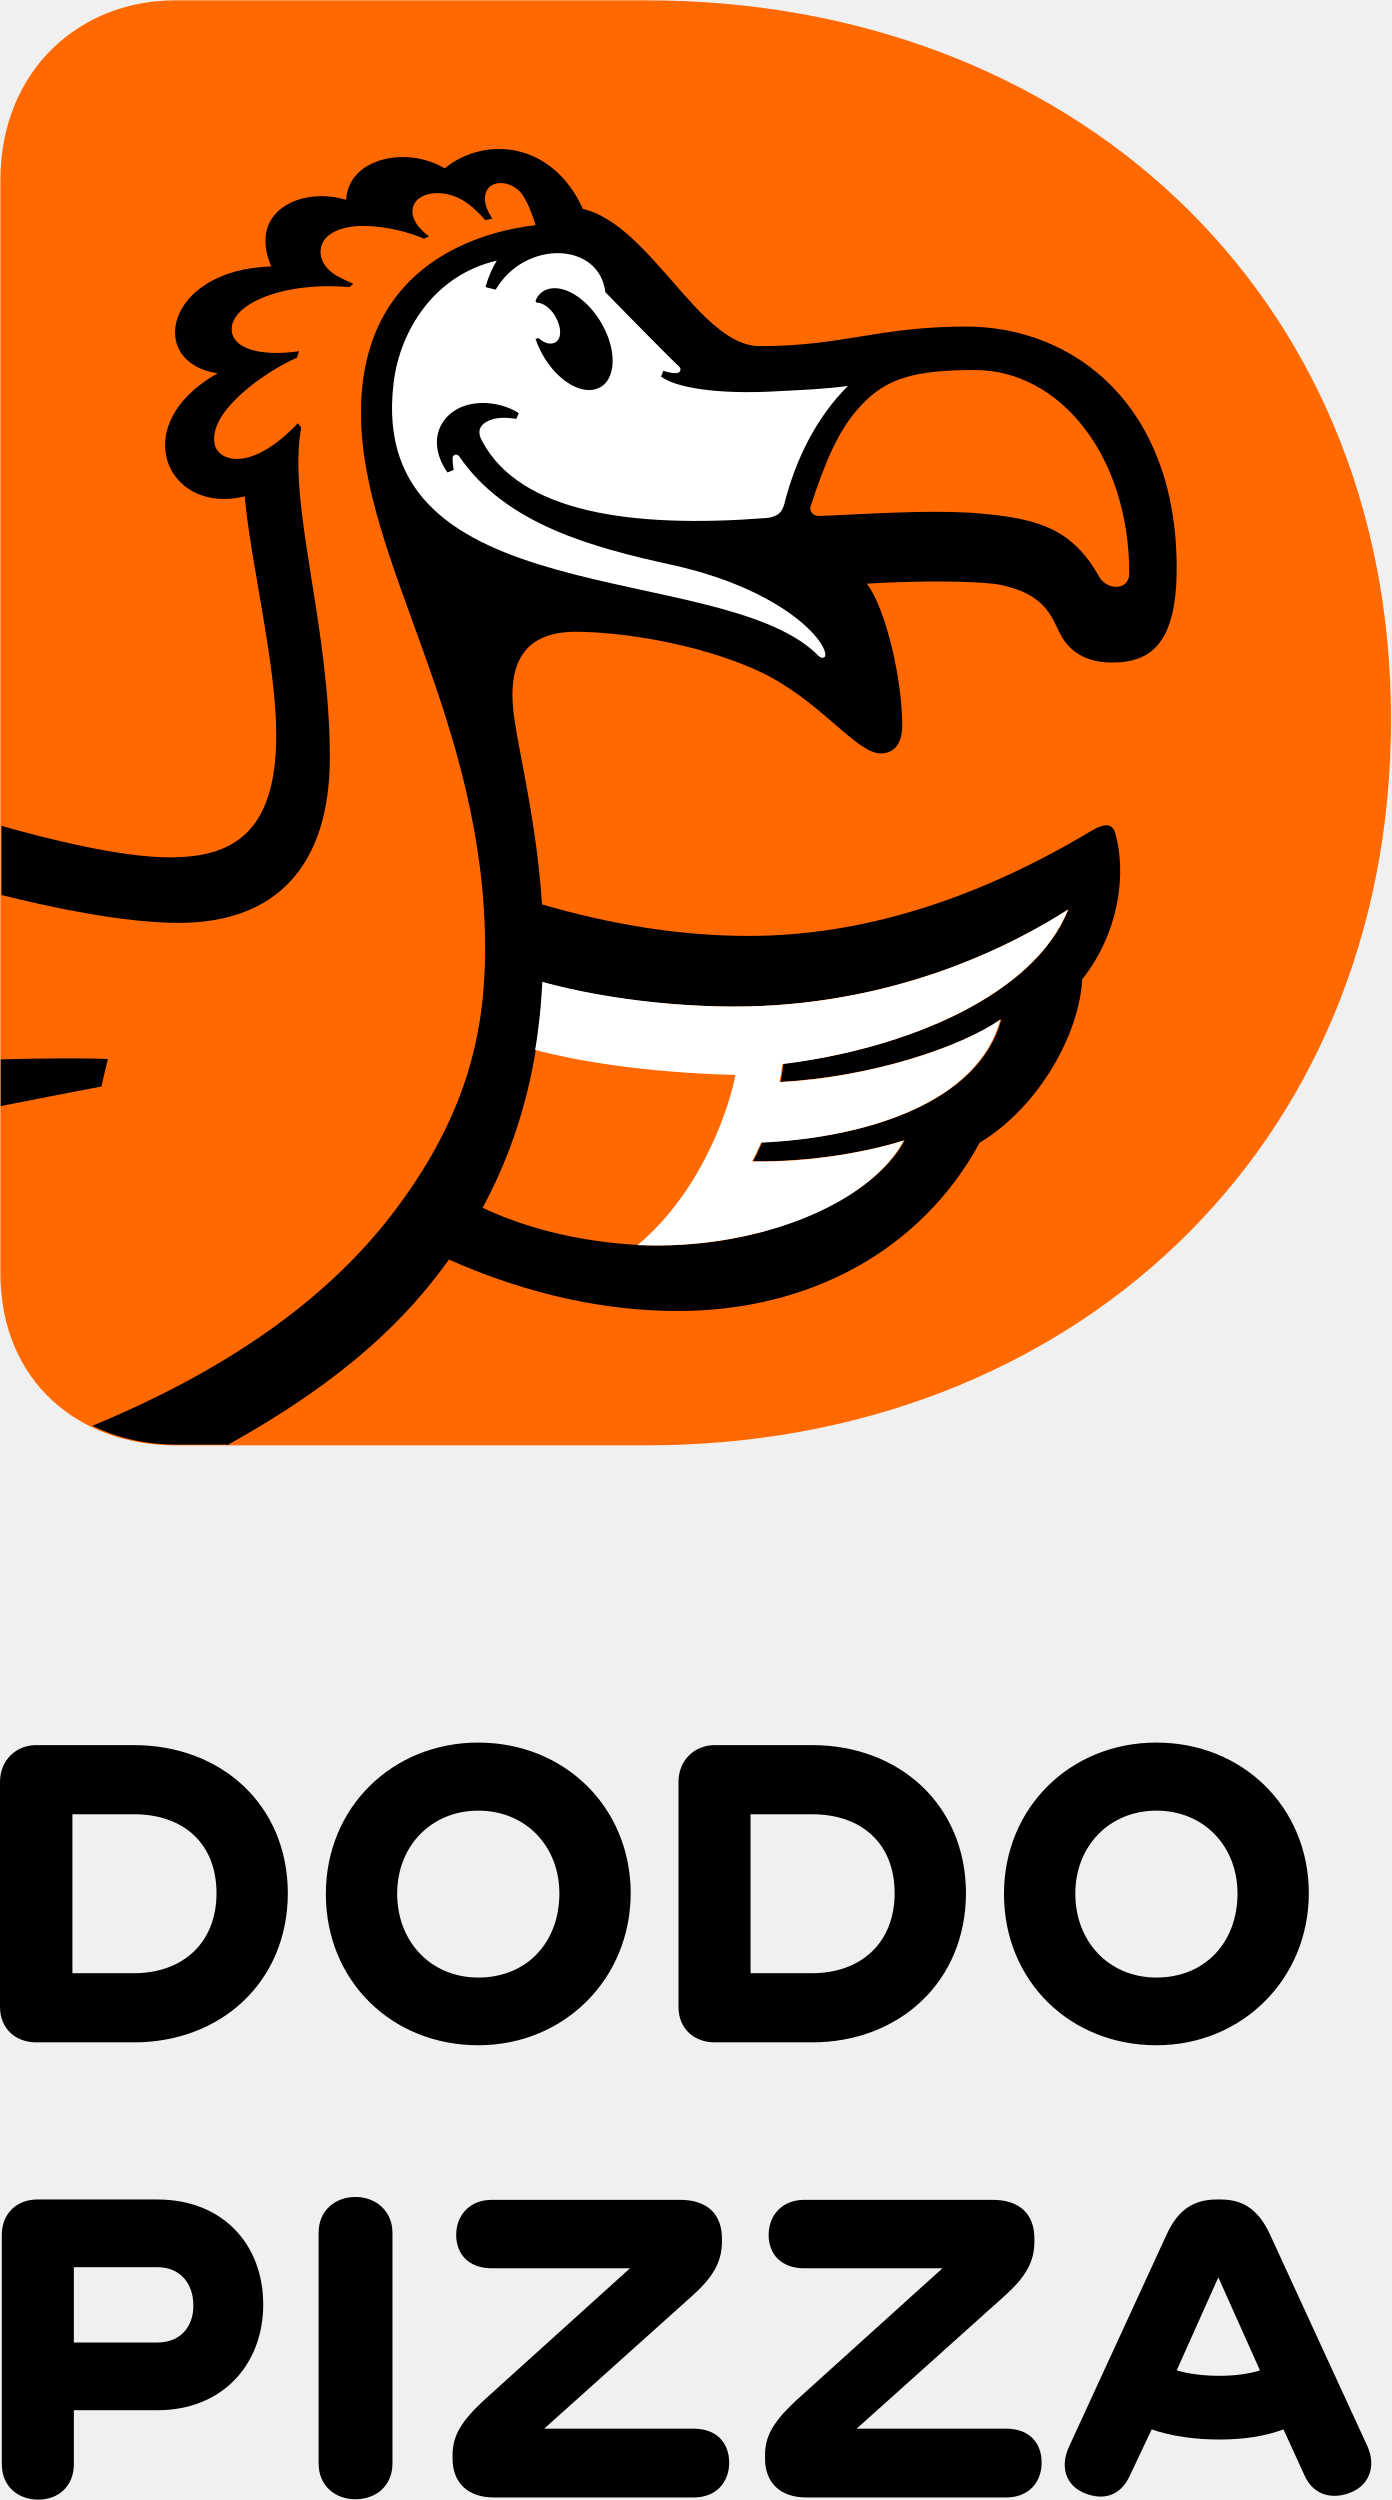
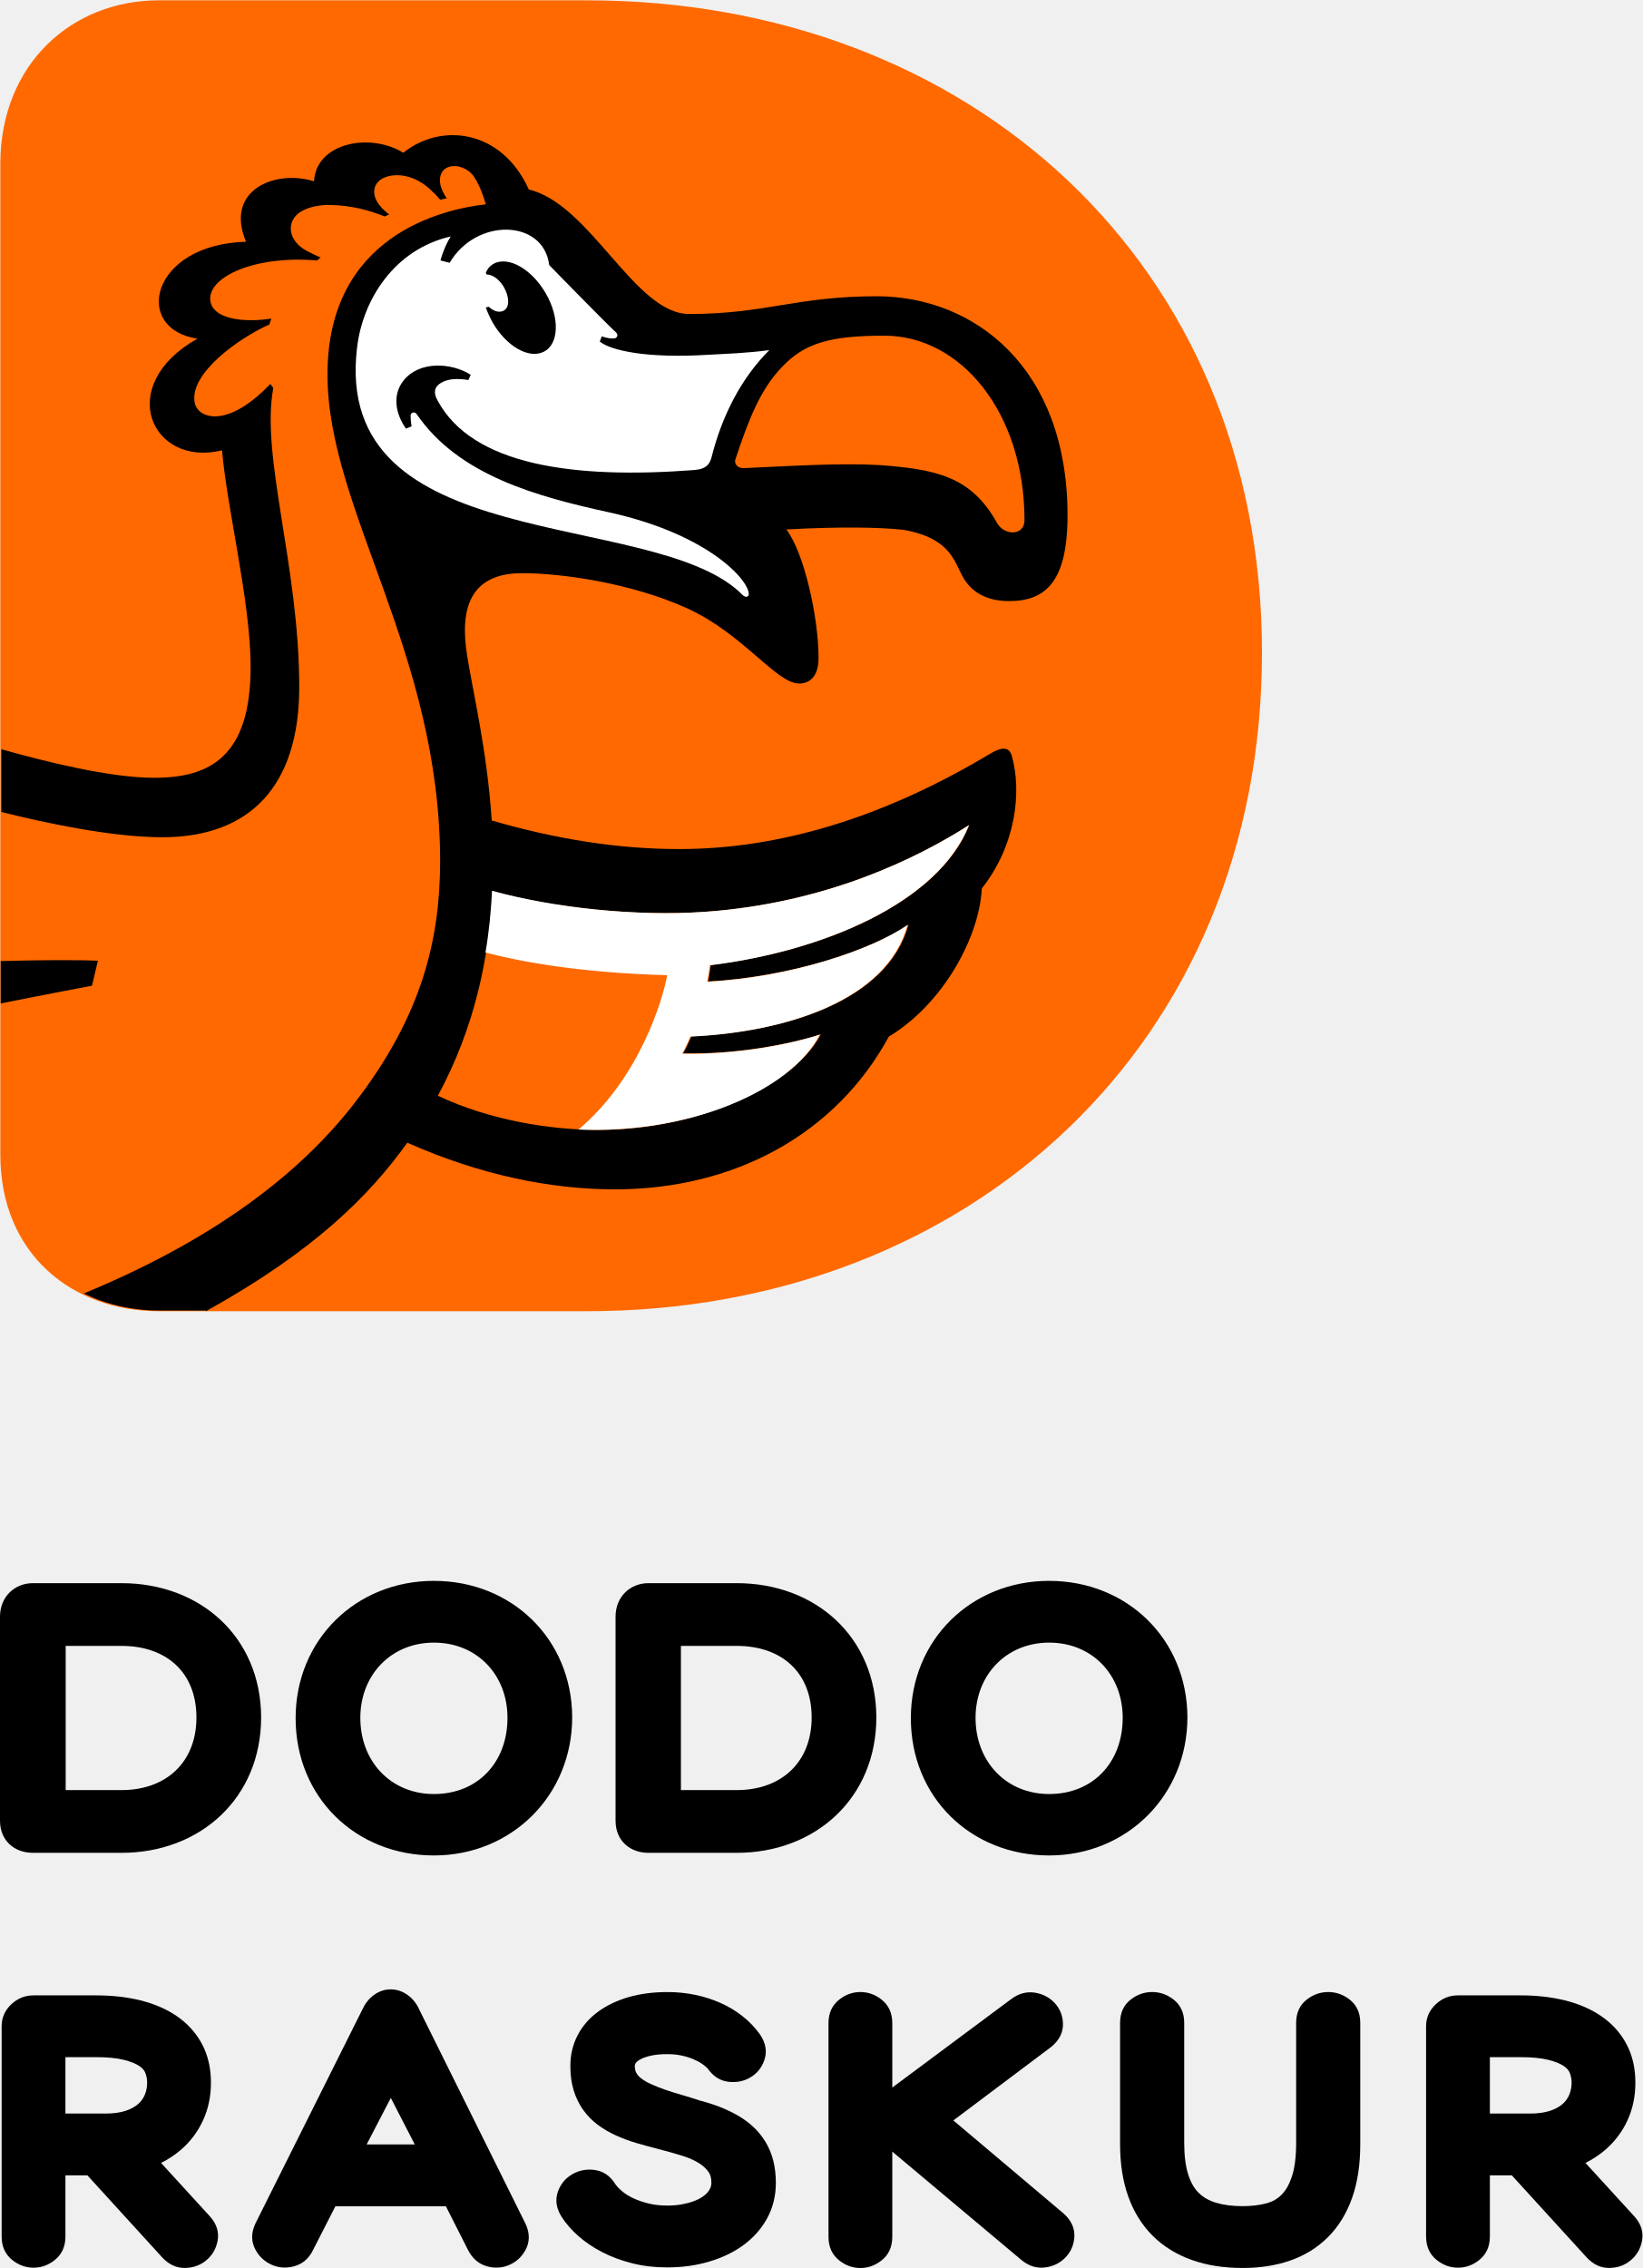
- <svg xmlns="http://www.w3.org/2000/svg" version="1.1" id="Слой_1" x="0px" y="0px" viewBox="0 0 384.2 690.5" style="enable-background:new 0 0 384.2 690.5;" xml:space="preserve">
+ <svg xmlns="http://www.w3.org/2000/svg" version="1.1" id="Слой_1" x="0px" y="0px" viewBox="0 0 500.05 690.5" style="enable-background:new 0 0 500.05 690.5;" xml:space="preserve">
  <style type="text/css">
	.st0{fill:#FF6900;}
	.st1{fill:#FFFFFF;}
</style>
  <g>
    <g>
      <g>
        <path class="st0" d="M178.7,0.1c116.2,0,205.5,79.9,205.5,198.6c0,119.3-89.3,200.5-205.5,200.5H48.3     c-26.3,0-48.2-17.4-48.2-47.7V49.7C0.2,19.4,22,0.1,48.3,0.1H178.7z" />
        <path d="M62.7,399.2c33.3-18.5,49.9-35.4,61.3-51.3c22.3,9.9,43.8,14.2,63.2,14.2c36.3,0,67.2-16.7,83.4-46.5     c16.6-10,27.6-30.4,28.3-45.1c10.3-13,12.3-29.4,9.1-40.5c-0.8-2.6-2.9-2.7-6.6-0.5c-32.7,19.6-64.4,29-94.6,29     c-18.3,0-37.1-2.9-57.1-8.7c-1.4-21.4-5.8-39.4-7.5-50.3c-2.3-14.4,1-25,16.8-25c11.6,0,33,2.9,50.2,10.7     c17,7.7,27.1,22.9,34.1,22.9c2.9,0,5.9-1.8,5.9-7.8c0-12.3-4.4-32.1-9.8-39.1c15.9-0.9,28.5-0.7,35.6,0.1     c14.8,2.6,15.5,10,18.4,14.8c2.9,4.8,7.8,6.9,13.8,6.9c11,0,17.8-5.7,17.8-26.1c0-45-28.4-66.7-58.1-66.7     c-24.4,0-33.9,5.4-57.1,5.4c-16.5,0-30.1-33.5-48.8-37.9c-8.3-18.4-26.8-20.4-38.2-11.2c-10.4-6.3-26.6-2.9-27.2,8.7     c-11.9-3.7-27.3,2.7-20.7,18.4c-29.2,0.8-34.6,26.6-14.8,29.5c-25.5,14.4-13.8,39.3,7.5,34c1.5,17.7,8.7,46.2,8.7,65.9     c0,27.4-12.4,33.8-29.4,33.8c-13.4,0-33.1-4.9-46.5-8.7v19.1c13.5,3.4,33.8,7.7,49,7.7c26.8,0,41.7-15.7,41.7-45.7     c0-36.8-11.8-70.2-7.9-91.1l-0.9-1.2c-13.4,14-22.1,10.3-23,5.8c-1.9-9,13.8-20,22.7-23.9c0.2-0.6,0.4-1.2,0.6-1.8     c-8.4,1.3-18.2,0.2-18.6-5.8c-0.4-7.1,13.9-13.5,32.5-11.9c0.4-0.3,0.7-0.6,1.1-0.9c-1.2-0.5-2.4-1.1-4-1.9     c-4.8-2.5-6-6.6-4.4-9.6c1.7-3.3,7-4.6,11.3-4.5c6.7,0.1,12.4,1.8,16.6,3.5c0.5-0.2,0.9-0.4,1.4-0.6c-1.6-1.2-2.9-2.5-3.7-3.9     c-1.2-2-1.4-4.7,0.8-6.5c2.6-2.1,9.2-2.8,15.2,2.6c1.2,1.1,2.3,2.2,3.2,3.3c0.7-0.1,1.3-0.3,2-0.4c-1-1.5-1.8-3.1-2-4.6     c-0.3-2,0.3-4.2,2.7-5c2.6-0.8,5.9,0.5,7.6,3c1.8,2.7,2.9,6,3.6,8.4c-13.2,1.5-48.2,9.5-48.2,51.8c0,41.2,34.3,84.5,34.3,148.4     c-0.1,23.2-5.2,46.5-26.2,73.6c-16.3,21-42.1,41.2-82.3,57.8c6.9,3.4,14.8,5.2,23.2,5.2H62.7z M223.9,139.8     c4-12,7.5-21.1,14.1-28c6.9-7.3,14.5-9.6,31.3-9.6c23.2,0,42.6,23.4,42.6,56.2c0,4.9-6.5,4.8-8.6,0.4     c-7.9-13.9-18.6-15.9-35.4-17.2c-12.4-0.7-27.4,0.3-41,0.9C224.2,142.7,223.5,141,223.9,139.8z M149.9,271.3     c18.3,5.1,43.7,7.8,64.8,6.3c37-2.6,64.7-16.4,80.4-26.4c-9.4,23.7-44.6,38.4-78.7,42.6c-0.2,1.7-0.5,3.4-0.8,5     c25.6-1.4,49.9-9.7,61-17.3c-6.3,23.3-37.6,32.7-66.1,34c-0.8,1.8-1.6,3.6-2.5,5.2c16.6,0.3,32.4-2.8,41.9-5.8     c-8.5,16.2-37.8,29.1-67.7,29.1c-14.7,0-33-2.9-48.9-10.4C144.6,312.7,149,291.2,149.9,271.3z" />
        <path d="M0.2,305.5c14-2.8,27.8-5.4,27.8-5.4l1.8-7.6c-6.3-0.3-18.9-0.2-29.6,0.1V305.5z" />
        <path class="st1" d="M151.2,79.9c4.9-1.6,11.9,3.2,15.7,10.8c3.8,7.6,2.8,15.1-2.1,16.7c-4.9,1.7-11.9-3.1-15.6-10.7     c-0.5-1-0.9-2-1.3-3.1l0.9-0.2c1.6,1.5,3.4,1.9,4.7,1.1c1.7-1.1,1.5-4.1,0.1-6.7c-1-2.1-3.4-4.3-5.4-4.2l-0.3-0.5     C148.5,81.5,149.7,80.4,151.2,79.9 M185.5,156c-21.9-4.8-45.9-11.2-58.7-30c-0.2-0.3-0.7-0.5-1.1-0.4c-0.4,0.1-0.7,0.5-0.7,0.9     c0,1,0.1,2.1,0.3,3.3l-1.7,0.7c-3.4-4.8-4.1-10.5-0.7-14.7c4.8-6,14.6-5.4,20.4-1.7l-0.7,1.6c-3.1-0.5-6.1-0.5-8.4,0.9     c-2,1.2-2.3,3-1,5.3c10.6,19.8,41.5,24,78.2,21.2c3.8-0.3,4.7-2,5.2-3.8c3.2-12.7,9-24.1,17.6-32.7c-6.7,0.9-12.9,1.1-18.4,1.4     c-19,1.2-29.8-1.3-33.2-4l0.6-1.6c2,0.7,4.1,0.9,4.5,0.3c0.6-0.8,0.1-1.3-0.8-2.1c-3.6-3.4-19.8-20-19.7-19.9     c-1.7-14-22.2-14.5-30.3-0.7l-2.8-0.7c0.8-3,2-5.5,3.1-7.3c-17.1,3.9-26.8,19.2-28.5,33.9c-7.6,63.5,88.8,48.9,116.4,74.3     c0.5,0.4,1.8,2.3,2.8,1.1C228.9,177.7,216.8,162.9,185.5,156" />
        <path class="st1" d="M295,251.2c-15.6,10-43.4,23.8-80.4,26.4c-21,1.5-46.4-1.3-64.8-6.4c-0.3,6.1-0.9,12.4-2,18.8     c10.3,2.7,28.7,6.2,55.3,6.9c-1.2,7.1-8.4,31.4-27,47c33.8,1.4,64.5-11.7,73.5-28.9c-9.4,3-25.3,6.1-41.9,5.8     c0.9-1.6,1.7-3.4,2.5-5.2c28.4-1.3,59.8-10.7,66.1-34c-11,7.6-35.4,15.9-61,17.3c0.3-1.6,0.6-3.3,0.8-5     C250.4,289.7,285.6,274.9,295,251.2z" />
      </g>
    </g>
    <g>
      <path d="M37,482H10c-5.4,0-10,4-10,10.2v62.1c0,6.2,4.5,9.8,10,9.8H37c24,0,42.5-16.7,42.5-41.3C79.4,498.4,61,482,37,482z     M37,545H20v-43.9h17c13.7,0,22.8,8.1,22.8,21.8C59.8,536.5,50.6,545,37,545z M132.1,481.3c-23.7,0-42.1,17.9-42.1,41.8    c0,24.1,18.3,41.8,42.1,41.8c23.7,0,42.1-18.3,42.1-42.1C174.1,499,155.8,481.3,132.1,481.3z M132.1,546.2    c-13,0-22.4-9.8-22.4-23.2c0-13.1,9.4-22.9,22.4-22.9c13.1,0,22.4,9.8,22.4,22.9C154.5,536.4,145.6,546.2,132.1,546.2z M224.3,482    h-26.9c-5.4,0-10,4-10,10.2v62.1c0,6.2,4.5,9.8,10,9.8h26.9c24,0,42.5-16.7,42.5-41.3C266.7,498.4,248.3,482,224.3,482z     M224.3,545h-17v-43.9h17c13.7,0,22.8,8.1,22.8,21.8C247.1,536.5,237.9,545,224.3,545z M319.4,481.3c-23.7,0-42.1,17.9-42.1,41.8    c0,24.1,18.3,41.8,42.1,41.8c23.7,0,42.1-18.3,42.1-42.1C361.4,499,343.1,481.3,319.4,481.3z M319.4,546.2    c-13,0-22.4-9.8-22.4-23.2c0-13.1,9.4-22.9,22.4-22.9c13.1,0,22.4,9.8,22.4,22.9C341.8,536.4,332.9,546.2,319.4,546.2z" />
-       <path d="M43.5,607.5H10.3c-5.4,0-9.8,3.6-9.8,9.8v63.3c0,6.2,4.5,9.8,10.1,9.8c5.4,0,9.8-3.6,9.8-9.8v-14.9h23.1    c17.9,0,29.2-12.6,29.2-29.2C72.7,619.8,61.4,607.5,43.5,607.5z M43.5,647H20.4v-20.8h23.1c6.5,0,9.9,4.8,9.9,10.5    C53.5,642.4,50,647,43.5,647z" />
-       <path d="M98.2,606.8c-5.6,0-10.2,3.7-10.2,9.9v63.7c0,6.2,4.6,9.9,10.2,9.9s10.2-3.7,10.2-9.9v-63.7    C108.4,610.6,103.7,606.8,98.2,606.8z" />
-       <path d="M191.6,670.8h-41.3l40.9-36.7c5.8-5.2,8.2-9.4,8.2-15v-0.8c0-6.8-4.1-10.7-11.5-10.7h-52.1c-6.2,0-9.8,4.4-9.8,9.7    c0,5.4,3.6,9.2,9.8,9.2h38.2l-39.4,35.6c-7.7,6.9-9.6,11-9.6,16.1v0.9c0,6.6,4.2,10.7,11.4,10.7h55.2c6.2,0,9.8-4.2,9.8-9.6    C201.4,674.6,197.8,670.8,191.6,670.8z" />
-       <path d="M277.9,670.8h-41.3l40.9-36.7c5.8-5.2,8.2-9.4,8.2-15v-0.8c0-6.8-4.1-10.7-11.5-10.7h-52.1c-6.2,0-9.8,4.4-9.8,9.7    c0,5.4,3.6,9.2,9.8,9.2h38.2l-39.4,35.6c-7.7,6.9-9.6,11-9.6,16.1v0.9c0,6.6,4.2,10.7,11.4,10.7h55.2c6.2,0,9.8-4.2,9.8-9.6    C287.7,674.6,284.2,670.8,277.9,670.8z" />
-       <path d="M377.7,675.7l-27.1-58.9c-3.1-6.5-7.3-9.3-13.4-9.3h-1.1c-6.4,0-10.6,2.8-13.7,9.3l-27.1,58.9c-2.7,5.8-0.8,11,4.5,13    c4.8,1.9,9.6,0.8,12.2-4.8l6.1-12.9c5.4,1.9,12.2,2.8,18.6,2.8c6.8,0,12.7-0.9,17.8-2.8l5.8,12.7c2.5,5.6,7.7,6.6,12.3,4.9    C378.1,686.7,380.2,681.3,377.7,675.7z M336.8,656.2c-4.1,0-8.5-0.5-11.8-1.5l11.5-25.7l11.5,25.7    C344.9,655.7,340.9,656.2,336.8,656.2z" />
+       <path d="M0.5 680.89Q0.5 685.55 3.84 688.15Q6.73 690.4 10.21 690.4Q13.69 690.4 16.58 688.15Q19.92 685.55 19.92 680.89V662.29H26.6L49.31 687.19Q52.39 690.59 56.47 690.48Q60.12 690.38 62.8 688.16Q65.49 685.92 66.22 682.38Q67.06 678.24 63.83 674.7L49.03 658.51Q52.36 656.84 55.06 654.52Q59.42 650.76 61.82 645.53Q64.22 640.3 64.22 634.08Q64.22 627.42 61.5 622.32Q58.79 617.24 53.88 613.85Q49.16 610.61 42.79 609.03Q36.65 607.5 29.24 607.5H10.22Q6.33 607.5 3.47 610.19Q0.5 612.97 0.5 616.9ZM19.92 643.48V626.31H29.24Q34.44 626.31 37.73 627.13Q40.81 627.9 42.48 629.05Q43.78 629.95 44.21 631.02Q44.8 632.45 44.8 634.08Q44.8 636.01 44.09 637.75Q43.44 639.35 42.08 640.56Q40.63 641.84 38.26 642.64Q35.75 643.48 32.06 643.48H19.92Z" />
+       <path d="M142.38 684.8Q144.39 688.92 148.29 689.99Q151.81 690.95 155.05 689.56Q158.27 688.17 159.98 685.02Q161.98 681.34 160.02 677.09Q160 677.04 159.97 676.99L127.76 612.06Q126.45 609.08 124.19 607.45Q121.74 605.67 118.95 605.67Q116.12 605.67 113.7 607.48Q111.54 609.1 110.25 611.94L77.79 676.89Q77.76 676.94 77.74 676.99Q75.77 681.23 77.77 684.92Q79.46 688.05 82.65 689.48Q85.89 690.94 89.48 689.99Q93.47 688.93 95.38 684.87L102.11 671.7H135.74L142.38 684.8ZM111.62 652.89 118.98 638.72 126.28 652.89H111.62Z" />
+       <path d="M213.21 639.56Q210.39 638.62 207.54 637.8Q204.82 637.03 202.43 636.19Q200.1 635.38 198.1 634.47Q196.36 633.68 195.13 632.71Q194.19 631.99 193.7 631.05Q193.26 630.22 193.26 628.99Q193.26 628.59 193.51 628.16Q193.78 627.68 194.63 627.16Q195.81 626.43 197.84 625.93Q199.98 625.39 203.19 625.39Q205.42 625.39 207.37 625.79Q209.36 626.2 211 626.89Q212.6 627.55 213.79 628.38Q214.82 629.09 215.47 629.79Q218 633.43 221.98 633.83Q225.52 634.18 228.42 632.49Q231.44 630.72 232.65 627.34Q234.06 623.45 231.44 619.49Q231.4 619.43 231.36 619.37Q229.14 616.26 226.05 613.83Q223.01 611.43 219.33 609.79Q215.71 608.19 211.65 607.34Q207.6 606.49 203.19 606.49Q196.76 606.49 191.48 608Q186.07 609.56 182.14 612.43Q178.03 615.43 175.84 619.67Q173.64 623.93 173.64 628.99Q173.64 633.14 174.64 636.4Q175.66 639.71 177.54 642.36Q179.43 645.01 182.06 646.96Q184.52 648.78 187.54 650.15Q190.44 651.47 193.74 652.45Q196.85 653.36 200.24 654.23Q204.28 655.26 207.7 656.33Q210.75 657.28 212.87 658.63Q214.74 659.82 215.76 661.33Q216.58 662.55 216.58 664.6Q216.58 665.34 216.31 666.02Q216.01 666.78 215.41 667.48Q214.76 668.25 213.73 668.92Q212.62 669.65 211.08 670.2Q209.43 670.8 207.46 671.14Q205.49 671.49 203.07 671.49Q200.11 671.49 197.6 670.89Q195.02 670.28 192.91 669.31Q190.9 668.39 189.48 667.2Q188.13 666.08 187.38 665.03Q184.99 661.13 180.87 660.63Q177.29 660.2 174.29 661.92Q171.19 663.69 169.92 667.06Q168.45 670.94 171 674.96Q173 678.06 176.17 680.85Q179.3 683.6 183.43 685.72Q187.53 687.82 192.44 689.06Q197.39 690.31 203.07 690.31Q209.9 690.31 215.76 688.59Q221.75 686.85 226.24 683.59Q230.89 680.21 233.52 675.42Q236.2 670.52 236.2 664.6Q236.2 660.86 235.41 657.8Q234.61 654.67 233.04 652.09Q231.49 649.54 229.31 647.51Q227.21 645.56 224.59 644.05Q222.11 642.63 219.19 641.48Q216.37 640.37 213.21 639.56Z" />
+       <path d="M271.65 615.97Q271.65 611.31 268.31 608.72Q265.42 606.48 261.94 606.48Q258.47 606.48 255.58 608.72Q252.23 611.31 252.23 615.97V681Q252.23 685.66 255.57 688.25Q258.46 690.5 261.94 690.5Q265.42 690.5 268.31 688.25Q271.65 685.66 271.65 681V655.07L310.76 687.89Q314.21 690.85 318.21 690.32Q321.8 689.85 324.23 687.43Q326.74 684.94 327.06 681.32Q327.42 677.2 323.89 673.98Q323.83 673.93 323.77 673.88L290.24 645.57L319.93 623.26Q320 623.2 320.08 623.15Q323.76 620.09 323.61 616Q323.47 612.36 321.05 609.78Q318.72 607.3 315.17 606.69Q311.22 606.01 307.62 608.8L271.65 635.56Z" />
+       <path d="M360.52 615.88Q360.52 611.17 357.1 608.63Q354.21 606.48 350.76 606.48Q347.3 606.48 344.42 608.63Q341 611.17 341 615.88V652.81Q341 661.68 343.45 668.62Q345.98 675.75 350.89 680.65Q355.8 685.55 362.82 688.05Q369.66 690.49 378.28 690.49Q386.2 690.49 392.68 688.27Q399.38 685.97 404.22 681.17Q409.06 676.38 411.63 669.18Q414.12 662.18 414.12 652.81V615.88Q414.12 611.17 410.7 608.63Q407.81 606.48 404.36 606.48Q400.91 606.48 398.02 608.63Q394.6 611.17 394.6 615.88V652.36Q394.6 658.72 393.32 662.61Q392.14 666.21 390.16 668.19Q388.26 670.09 385.55 670.81Q382.3 671.67 378.28 671.67Q373.72 671.67 370.23 670.64Q367.11 669.72 364.99 667.68Q362.9 665.66 361.77 662.12Q360.52 658.21 360.52 652.33Z" />
+       <path d="M434.16 680.89Q434.16 685.55 437.5 688.15Q440.39 690.4 443.87 690.4Q447.35 690.4 450.24 688.15Q453.58 685.55 453.58 680.89V662.29H460.26L482.97 687.19Q486.05 690.59 490.13 690.48Q493.77 690.38 496.45 688.16Q499.15 685.92 499.87 682.38Q500.72 678.24 497.49 674.7L482.68 658.51Q486.01 656.84 488.71 654.52Q493.08 650.76 495.48 645.53Q497.88 640.3 497.88 634.08Q497.88 627.42 495.16 622.32Q492.45 617.24 487.53 613.85Q482.82 610.61 476.45 609.03Q470.3 607.5 462.9 607.5H443.88Q439.99 607.5 437.13 610.19Q434.16 612.97 434.16 616.9ZM453.58 643.48V626.31H462.9Q468.09 626.31 471.39 627.13Q474.47 627.9 476.14 629.05Q477.43 629.95 477.87 631.02Q478.46 632.45 478.46 634.08Q478.46 636.01 477.75 637.75Q477.09 639.35 475.73 640.56Q474.28 641.84 471.92 642.64Q469.41 643.48 465.72 643.48H453.58Z" />
    </g>
  </g>
</svg>
